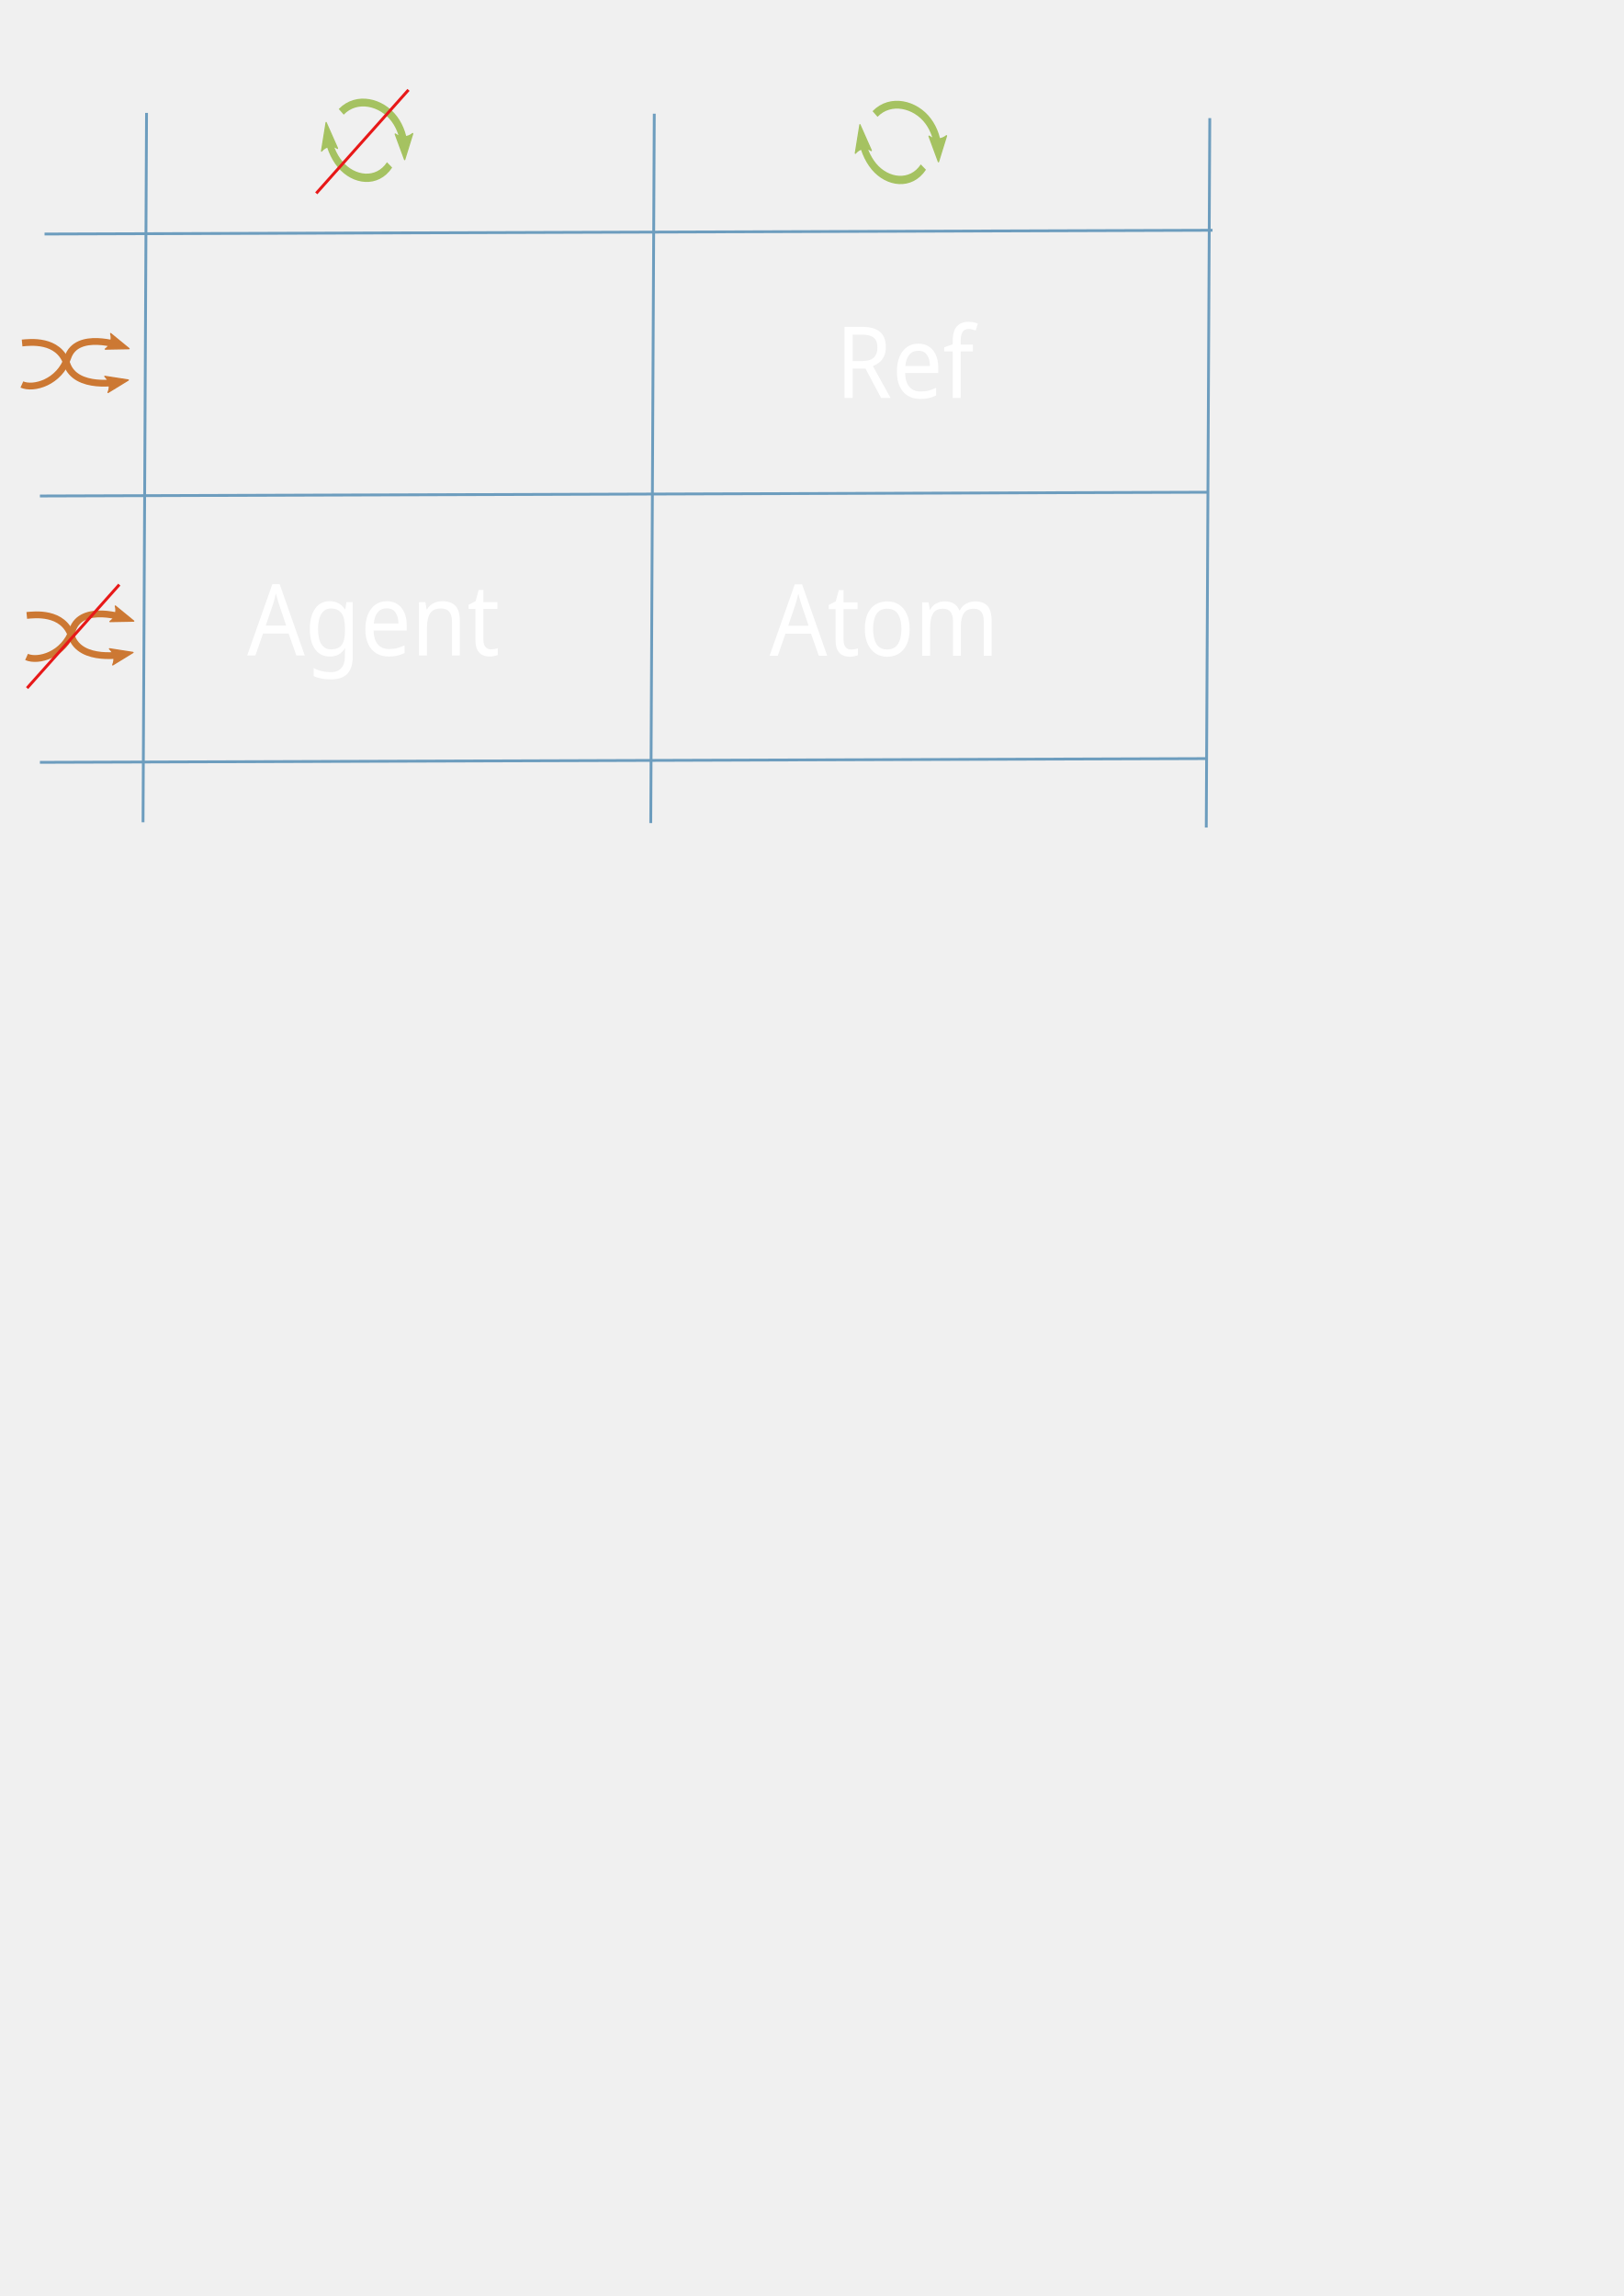
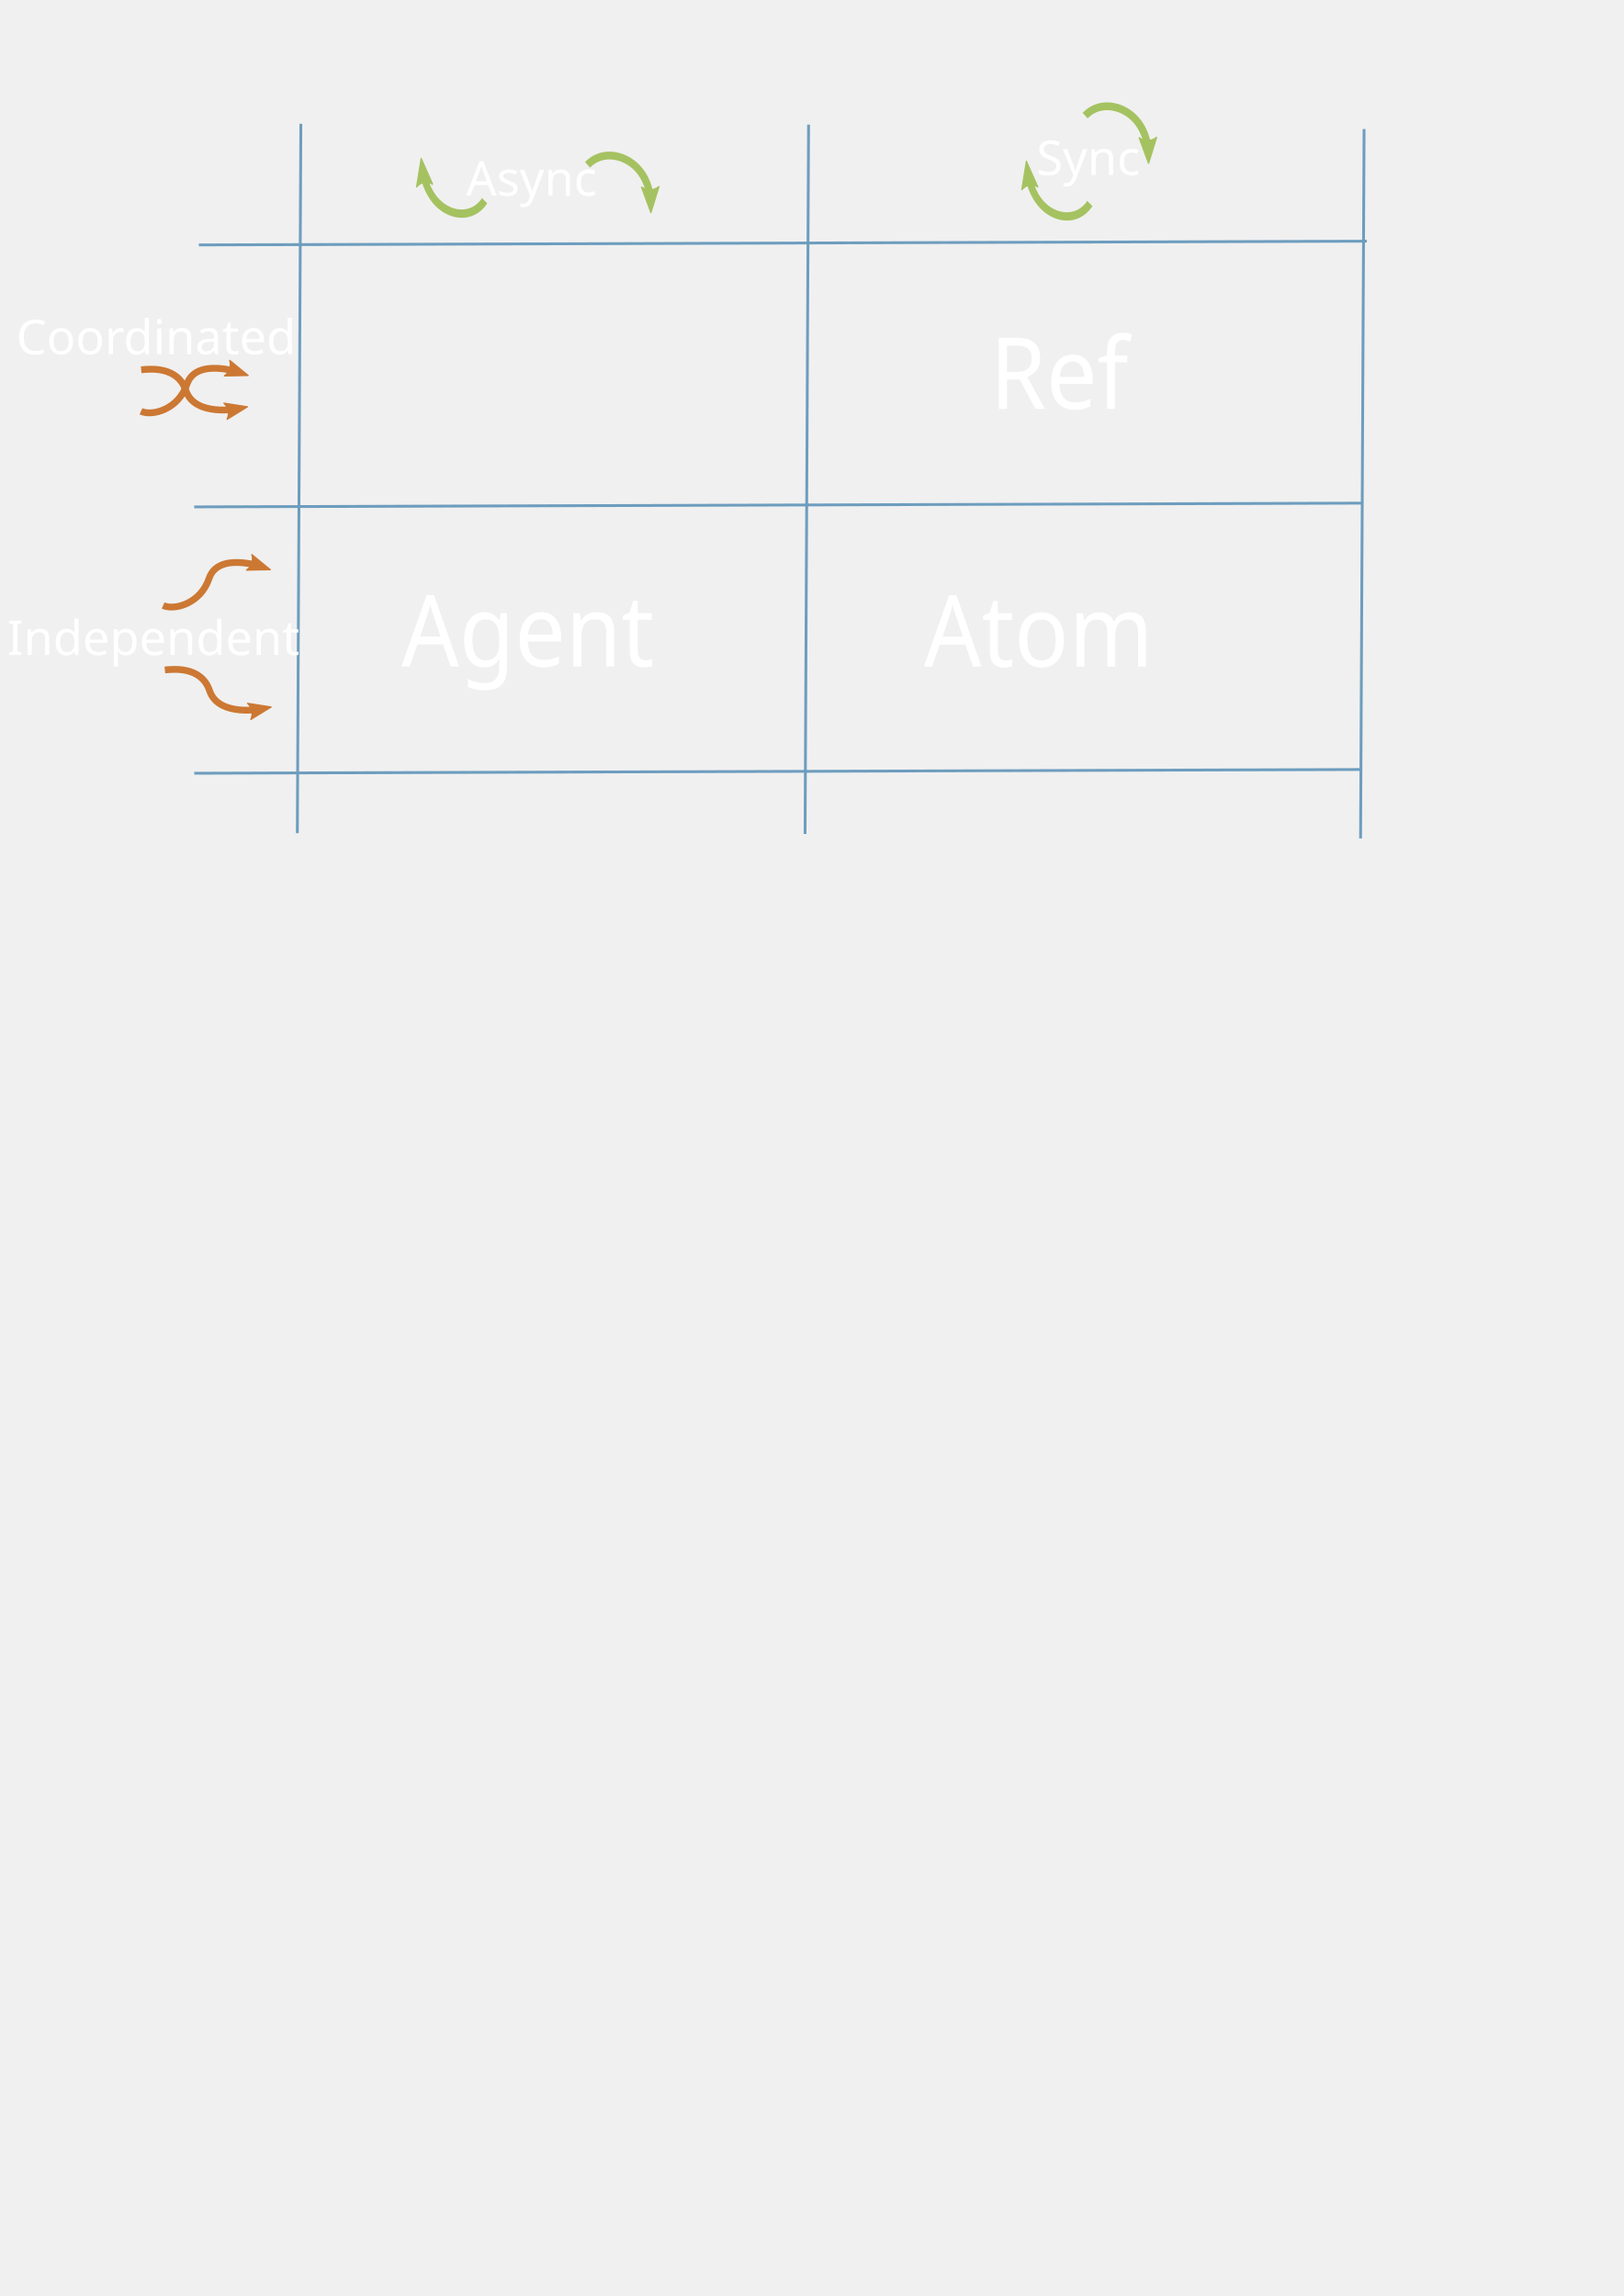
<svg xmlns="http://www.w3.org/2000/svg" version="1.1" id="svg7853" height="1052.362" width="744.094">
  <defs id="defs7855">
    <marker style="overflow:visible;" id="Arrow2Send" refX="0.0" refY="0.0" orient="auto">
      <path transform="scale(0.3) rotate(180) translate(-2.3,0)" d="M 8.719,4.034 L -2.207,0.016 L 8.719,-4.002 C 6.973,-1.63 6.983,1.616 8.719,4.034 z " style="font-size:12.0;fill-rule:evenodd;stroke-width:0.625;stroke-linejoin:round;" id="path6623" />
    </marker>
    <marker style="overflow:visible;" id="Arrow1Lend" refX="0.0" refY="0.0" orient="auto">
      <path transform="scale(0.8) rotate(180) translate(12.5,0)" style="fill-rule:evenodd;stroke:#000000;stroke-width:1.0pt;marker-start:none;" d="M 0.0,0.0 L 5.0,-5.0 L -12.5,0.0 L 5.0,5.0 L 0.0,0.0 z " id="path6593" />
    </marker>
    <marker style="overflow:visible" id="Arrow2Send-8" refX="0" refY="0" orient="auto">
      <path transform="matrix(-0.3,0,0,-0.3,0.69,0)" d="M 8.719,4.034 -2.207,0.016 8.719,-4.002 c -1.745,2.372 -1.735,5.617 -6e-7,8.035 z" style="font-size:12px;fill-rule:evenodd;stroke-width:0.625;stroke-linejoin:round" id="path6623-1" />
    </marker>
    <marker style="overflow:visible;" id="Arrow2SendG" refX="0.0" refY="0.0" orient="auto">
      <path transform="scale(0.3) rotate(180) translate(-2.3,0)" d="M 8.719,4.034 L -2.207,0.016 L 8.719,-4.002 C 6.973,-1.63 6.983,1.616 8.719,4.034 z " style="stroke-linejoin:round;font-size:12.0;fill-rule:evenodd;stroke:#e6e1dc;stroke-width:0.625;fill:#e6e1dc" id="path9451" />
    </marker>
    <marker style="overflow:visible;" id="Arrow2SendR" refX="0.0" refY="0.0" orient="auto">
      <path transform="scale(0.3) rotate(180) translate(-2.3,0)" d="M 8.719,4.034 L -2.207,0.016 L 8.719,-4.002 C 6.973,-1.63 6.983,1.616 8.719,4.034 z " style="stroke-linejoin:round;font-size:12.0;fill-rule:evenodd;stroke:#e6e1dc;stroke-width:0.625;fill:#e6e1dc" id="path9454" />
    </marker>
    <marker style="overflow:visible;" id="Arrow2SendGK" refX="0.0" refY="0.0" orient="auto">
      <path transform="scale(0.3) rotate(180) translate(-2.3,0)" d="M 8.719,4.034 L -2.207,0.016 L 8.719,-4.002 C 6.973,-1.63 6.983,1.616 8.719,4.034 z " style="stroke-linejoin:round;font-size:12.0;fill-rule:evenodd;stroke:#da4939;stroke-width:0.625;fill:#da4939" id="path9537" />
    </marker>
    <marker style="overflow:visible;" id="Arrow2SendRT" refX="0.0" refY="0.0" orient="auto">
      <path transform="scale(0.3) rotate(180) translate(-2.3,0)" d="M 8.719,4.034 L -2.207,0.016 L 8.719,-4.002 C 6.973,-1.63 6.983,1.616 8.719,4.034 z " style="stroke-linejoin:round;font-size:12.0;fill-rule:evenodd;stroke:#da4939;stroke-width:0.625;fill:#da4939" id="path9540" />
    </marker>
    <marker style="overflow:visible;" id="Arrow2SendGKv" refX="0.0" refY="0.0" orient="auto">
      <path transform="scale(0.3) rotate(180) translate(-2.3,0)" d="M 8.719,4.034 L -2.207,0.016 L 8.719,-4.002 C 6.973,-1.63 6.983,1.616 8.719,4.034 z " style="stroke-linejoin:round;font-size:12.0;fill-rule:evenodd;stroke:#a5c261;stroke-width:0.625;fill:#a5c261" id="path9599" />
    </marker>
    <marker style="overflow:visible;" id="Arrow2SendRTg" refX="0.0" refY="0.0" orient="auto">
      <path transform="scale(0.3) rotate(180) translate(-2.3,0)" d="M 8.719,4.034 L -2.207,0.016 L 8.719,-4.002 C 6.973,-1.63 6.983,1.616 8.719,4.034 z " style="stroke-linejoin:round;font-size:12.0;fill-rule:evenodd;stroke:#a5c261;stroke-width:0.625;fill:#a5c261" id="path9602" />
    </marker>
    <marker style="overflow:visible" id="Arrow2SendGKv-9" refX="0" refY="0" orient="auto">
      <path transform="matrix(-0.3,0,0,-0.3,0.69,0)" d="M 8.719,4.034 -2.207,0.016 8.719,-4.002 c -1.745,2.372 -1.735,5.617 -6e-7,8.035 z" style="font-size:12px;fill:#a5c261;fill-rule:evenodd;stroke:#a5c261;stroke-width:0.625;stroke-linejoin:round" id="path9599-5" />
    </marker>
    <marker style="overflow:visible" id="Arrow2SendRTg-2" refX="0" refY="0" orient="auto">
      <path transform="matrix(-0.3,0,0,-0.3,0.69,0)" d="M 8.719,4.034 -2.207,0.016 8.719,-4.002 c -1.745,2.372 -1.735,5.617 -6e-7,8.035 z" style="font-size:12px;fill:#a5c261;fill-rule:evenodd;stroke:#a5c261;stroke-width:0.625;stroke-linejoin:round" id="path9602-8" />
    </marker>
    <marker style="overflow:visible" id="Arrow2SendGKv-7" refX="0" refY="0" orient="auto">
      <path transform="matrix(-0.3,0,0,-0.3,0.69,0)" d="M 8.719,4.034 -2.207,0.016 8.719,-4.002 c -1.745,2.372 -1.735,5.617 -6e-7,8.035 z" style="font-size:12px;fill:#a5c261;fill-rule:evenodd;stroke:#a5c261;stroke-width:0.625;stroke-linejoin:round" id="path9599-2" />
    </marker>
    <marker style="overflow:visible" id="Arrow2SendRTg-8" refX="0" refY="0" orient="auto">
      <path transform="matrix(-0.3,0,0,-0.3,0.69,0)" d="M 8.719,4.034 -2.207,0.016 8.719,-4.002 c -1.745,2.372 -1.735,5.617 -6e-7,8.035 z" style="font-size:12px;fill:#a5c261;fill-rule:evenodd;stroke:#a5c261;stroke-width:0.625;stroke-linejoin:round" id="path9602-4" />
    </marker>
    <marker style="overflow:visible" id="Arrow2Send-8-8" refX="0" refY="0" orient="auto">
      <path transform="matrix(-0.3,0,0,-0.3,0.69,0)" d="M 8.719,4.034 -2.207,0.016 8.719,-4.002 c -1.745,2.372 -1.735,5.617 -6e-7,8.035 z" style="font-size:12px;fill-rule:evenodd;stroke-width:0.625;stroke-linejoin:round" id="path6623-1-6" />
    </marker>
    <marker style="overflow:visible" id="Arrow2SendRTg-0" refX="0" refY="0" orient="auto">
      <path transform="matrix(-0.3,0,0,-0.3,0.69,0)" d="M 8.719,4.034 -2.207,0.016 8.719,-4.002 c -1.745,2.372 -1.735,5.617 -6e-7,8.035 z" style="font-size:12px;fill:#a5c261;fill-rule:evenodd;stroke:#a5c261;stroke-width:0.625;stroke-linejoin:round" id="path9602-3" />
    </marker>
    <marker style="overflow:visible" id="Arrow2SendGKv-3" refX="0" refY="0" orient="auto">
      <path transform="matrix(-0.3,0,0,-0.3,0.69,0)" d="M 8.719,4.034 -2.207,0.016 8.719,-4.002 c -1.745,2.372 -1.735,5.617 -6e-7,8.035 z" style="font-size:12px;fill:#a5c261;fill-rule:evenodd;stroke:#a5c261;stroke-width:0.625;stroke-linejoin:round" id="path9599-3" />
    </marker>
    <marker style="overflow:visible" id="Arrow2Send-8-82" refX="0" refY="0" orient="auto">
      <path transform="matrix(-0.3,0,0,-0.3,0.69,0)" d="M 8.719,4.034 -2.207,0.016 8.719,-4.002 c -1.745,2.372 -1.735,5.617 -6e-7,8.035 z" style="font-size:12px;fill-rule:evenodd;stroke-width:0.625;stroke-linejoin:round" id="path6623-1-4" />
    </marker>
    <marker style="overflow:visible" id="marker10050" refX="0" refY="0" orient="auto">
      <path transform="matrix(-0.3,0,0,-0.3,0.69,0)" d="M 8.719,4.034 -2.207,0.016 8.719,-4.002 c -1.745,2.372 -1.735,5.617 -6e-7,8.035 z" style="font-size:12px;fill-rule:evenodd;stroke-width:0.625;stroke-linejoin:round" id="path10052" />
    </marker>
    <marker style="overflow:visible" id="Arrow2Send-8A" refX="0" refY="0" orient="auto">
      <path transform="matrix(-0.3,0,0,-0.3,0.69,0)" d="M 8.719,4.034 -2.207,0.016 8.719,-4.002 c -1.745,2.372 -1.735,5.617 -6e-7,8.035 z" style="stroke-linejoin:round;font-size:12px;fill-rule:evenodd;stroke:#cc7833;stroke-width:0.625;fill:#cc7833" id="path10311" />
    </marker>
    <marker style="overflow:visible" id="Arrow2Send-8Y" refX="0" refY="0" orient="auto">
      <path transform="matrix(-0.3,0,0,-0.3,0.69,0)" d="M 8.719,4.034 -2.207,0.016 8.719,-4.002 c -1.745,2.372 -1.735,5.617 -6e-7,8.035 z" style="stroke-linejoin:round;font-size:12px;fill-rule:evenodd;stroke:#cc7833;stroke-width:0.625;fill:#cc7833" id="path10460" />
    </marker>
    <marker style="overflow:visible" id="Arrow2Send-8Y-8" refX="0" refY="0" orient="auto">
      <path transform="matrix(-0.3,0,0,-0.3,0.69,0)" d="M 8.719,4.034 -2.207,0.016 8.719,-4.002 c -1.745,2.372 -1.735,5.617 -6e-7,8.035 z" style="font-size:12px;fill:#cc7833;fill-rule:evenodd;stroke:#cc7833;stroke-width:0.625;stroke-linejoin:round" id="path10460-0" />
    </marker>
    <marker style="overflow:visible" id="Arrow2Send-8A-1" refX="0" refY="0" orient="auto">
      <path transform="matrix(-0.3,0,0,-0.3,0.69,0)" d="M 8.719,4.034 -2.207,0.016 8.719,-4.002 c -1.745,2.372 -1.735,5.617 -6e-7,8.035 z" style="font-size:12px;fill:#cc7833;fill-rule:evenodd;stroke:#cc7833;stroke-width:0.625;stroke-linejoin:round" id="path10311-8" />
    </marker>
  </defs>
  <g id="layer1">
-     <path style="fill:none;stroke:#cc7833;stroke-width:3.12;stroke-linecap:butt;stroke-linejoin:miter;stroke-miterlimit:4;stroke-opacity:1;stroke-dasharray:none;marker-end:url(#Arrow2Send-8A)" d="m 12.167,301.099 c 5.265,2.365 17.202,-0.884 21.075,-12.402 4.136,-12.301 24.058,-5.386 24.058,-5.386" id="path9754-1" />
-     <path style="fill:none;fill-opacity:1;stroke:#cc7833;stroke-width:3.12;stroke-linecap:butt;stroke-linejoin:miter;stroke-miterlimit:4;stroke-opacity:1;stroke-dasharray:none;marker-end:url(#Arrow2Send-8Y)" d="m 12.27,282.08 c 3.4,-0.318 16.616,-2.012 20.488,9.507 4.136,12.301 24.058,8.311 24.058,8.311" id="path9754-3-5" />
-     <g id="g9994-4" transform="matrix(1.077459,0,0,1.062564,-172.5585,19.0794)">
-       <path style="fill:none;stroke:#a5c261;stroke-width:3.7;stroke-linecap:butt;stroke-linejoin:miter;stroke-miterlimit:4;stroke-opacity:1;stroke-dasharray:none;marker-start:none;marker-end:url(#Arrow2SendRTg)" id="path7984-5" d="m 263.156,108.016 c 9.447,-5.602 21.259,0.043 25.759,9.297 2.255,4.638 2.824,9.983 1.795,15.022" transform="matrix(0.8072501,-0.2031365,0.1890182,0.8881045,72.43554,-12.18557)" />
-       <path style="fill:none;stroke:#a5c261;stroke-width:1px;stroke-linecap:butt;stroke-linejoin:miter;stroke-opacity:1" id="path9042-8" d="m 261.052,145.542 c 1.712,1.332 1.527,3.91 0.151,5.406 -0.69,0.749 -1.631,1.24 -2.631,1.415" transform="matrix(1.7288365e-4,0,0,1.8848437e-4,321.2206,28.27699)" />
-       <path style="fill:none;stroke:#a5c261;stroke-width:3.7;stroke-linecap:butt;stroke-linejoin:miter;stroke-miterlimit:4;stroke-opacity:1;stroke-dasharray:none;marker-start:none;marker-end:url(#Arrow2SendGKv)" id="path7984-4-3" d="m 263.156,108.016 c 9.447,-5.602 21.259,0.043 25.759,9.297 2.255,4.638 2.824,9.983 1.795,15.022" transform="matrix(-0.7203207,0.319694,-0.2685692,-0.9143349,544.4143,67.8092)" />
+     <path style="fill:none;stroke:#6d9dbe;stroke-width:1.292px;stroke-linecap:butt;stroke-linejoin:miter;stroke-opacity:1;display:inline" d="M 91.131,112.264 626.38,110.542" id="path3157-0" />
+     <path style="fill:none;stroke:#6d9dbe;stroke-width:1.292px;stroke-linecap:butt;stroke-linejoin:miter;stroke-opacity:1;display:inline" d="M 137.873,56.74 136.263,381.884" id="path3157-0-3" />
+     <path style="fill:none;stroke:#6d9dbe;stroke-width:1.292px;stroke-linecap:butt;stroke-linejoin:miter;stroke-opacity:1;display:inline" d="M 89.005,232.335 624.254,230.613" id="path3157-0-6" />
+     <path style="fill:none;stroke:#6d9dbe;stroke-width:1.292px;stroke-linecap:butt;stroke-linejoin:miter;stroke-opacity:1;display:inline" d="M 89.005,354.421 624.254,352.698" id="path3157-0-6-8" />
+     <path style="fill:none;stroke:#6d9dbe;stroke-width:1.292px;stroke-linecap:butt;stroke-linejoin:miter;stroke-opacity:1;display:inline" d="M 370.549,57.11 368.939,382.255" id="path3157-0-3-1" />
+     <path style="fill:none;stroke:#6d9dbe;stroke-width:1.292px;stroke-linecap:butt;stroke-linejoin:miter;stroke-opacity:1;display:inline" d="M 625.12,59.145 623.511,384.29" id="path3157-0-3-1-8" />
+     <path transform="matrix(0.8697788,-0.2158456,0.2036593,0.9436683,246.4018,7.838089)" d="m 263.156,108.016 c 9.447,-5.602 21.259,0.043 25.759,9.297 2.255,4.638 2.824,9.983 1.795,15.022" id="path7984" style="fill:none;stroke:#a5c261;stroke-width:3.7;stroke-linecap:butt;stroke-linejoin:miter;stroke-miterlimit:4;stroke-opacity:1;stroke-dasharray:none;marker-start:none;marker-end:url(#Arrow2SendRTg)" />
+     <path transform="matrix(1.8627501e-4,0,0,2.002768e-4,502.4574,60.83217)" d="m 261.052,145.542 c 1.712,1.332 1.527,3.91 0.151,5.406 -0.69,0.749 -1.631,1.24 -2.631,1.415" id="path9042" style="fill:none;stroke:#a5c261;stroke-width:1px;stroke-linecap:butt;stroke-linejoin:miter;stroke-opacity:1" />
+     <path transform="matrix(-0.7761158,0.3396954,-0.2893723,-0.9715399,734.9394,108.8377)" d="m 263.156,108.016 c 9.447,-5.602 21.259,0.043 25.759,9.297 2.255,4.638 2.824,9.983 1.795,15.022" id="path7984-4" style="fill:none;stroke:#a5c261;stroke-width:3.7;stroke-linecap:butt;stroke-linejoin:miter;stroke-miterlimit:4;stroke-opacity:1;stroke-dasharray:none;marker-start:none;marker-end:url(#Arrow2SendGKv)" />
+     <rect style="fill:#f00000;fill-opacity:0;fill-rule:nonzero;stroke:#000000;stroke-width:8.387;stroke-linejoin:miter;stroke-miterlimit:4;stroke-opacity:0;stroke-dasharray:none;stroke-dashoffset:0" id="rect9685" width="590.098" height="386.145" x="76.38" y="13.575" ry="30.757" />
+     <path transform="matrix(0.8697788,-0.2158456,0.2036593,0.9436683,18.34499,30.41717)" d="m 263.156,108.016 c 9.447,-5.602 21.259,0.043 25.759,9.297 2.255,4.638 2.824,9.983 1.795,15.022" id="path7984-5" style="fill:none;stroke:#a5c261;stroke-width:3.7;stroke-linecap:butt;stroke-linejoin:miter;stroke-miterlimit:4;stroke-opacity:1;stroke-dasharray:none;marker-start:none;marker-end:url(#Arrow2SendRTg)" />
+     <path transform="matrix(1.8627501e-4,0,0,2.002768e-4,319.2577,31.98268)" d="m 261.052,145.542 c 1.712,1.332 1.527,3.91 0.151,5.406 -0.69,0.749 -1.631,1.24 -2.631,1.415" id="path9042-8" style="fill:none;stroke:#a5c261;stroke-width:1px;stroke-linecap:butt;stroke-linejoin:miter;stroke-opacity:1" />
+     <path transform="matrix(-0.7761158,0.3396954,-0.2893723,-0.9715399,457.5969,107.5596)" d="m 263.156,108.016 c 9.447,-5.602 21.259,0.043 25.759,9.297 2.255,4.638 2.824,9.983 1.795,15.022" id="path7984-4-3" style="fill:none;stroke:#a5c261;stroke-width:3.7;stroke-linecap:butt;stroke-linejoin:miter;stroke-miterlimit:4;stroke-opacity:1;stroke-dasharray:none;marker-start:none;marker-end:url(#Arrow2SendGKv)" />
+     <path transform="matrix(2.5679726e-4,0,0,2.7309302e-4,325.0808,31.35764)" d="m 261.052,145.542 c 1.712,1.332 1.527,3.91 0.151,5.406 -0.69,0.749 -1.631,1.24 -2.631,1.415" id="path9042-2" style="fill:none;stroke:#a5c261;stroke-width:1px;stroke-linecap:butt;stroke-linejoin:miter;stroke-opacity:1" />
+     <path transform="matrix(2.2358005e-4,0,0,2.6875385e-4,326.6549,31.01968)" d="m 261.052,145.542 c 1.712,1.332 1.527,3.91 0.151,5.406 -0.69,0.749 -1.631,1.24 -2.631,1.415" id="path9042-0" style="fill:none;stroke:#a5c261;stroke-width:1px;stroke-linecap:butt;stroke-linejoin:miter;stroke-opacity:1" />
+     <text xml:space="preserve" style="font-size:43.454px;font-style:normal;font-variant:normal;font-weight:normal;font-stretch:normal;line-height:131%;letter-spacing:0px;word-spacing:0px;fill:#000000;fill-opacity:1;stroke:none;font-family:Ubuntu;-inkscape-font-specification:Ubuntu" x="476.425" y="178.477" id="text9731" transform="scale(0.9523573,1.050026)">
+       <tspan id="tspan9733" x="476.425" y="178.477" style="fill:#ffffff;fill-opacity:1">Ref</tspan>
+     </text>
+     <text xml:space="preserve" style="font-size:43.454px;font-style:normal;font-variant:normal;font-weight:normal;font-stretch:normal;line-height:131%;letter-spacing:0px;word-spacing:0px;fill:#000000;fill-opacity:1;stroke:none;font-family:Ubuntu;-inkscape-font-specification:Ubuntu" x="444.571" y="290.992" id="text9735" transform="scale(0.9523573,1.050026)">
+       <tspan id="tspan9737" x="444.571" y="290.992" style="fill:#ffffff;fill-opacity:1">Atom</tspan>
+     </text>
+     <text xml:space="preserve" style="font-size:43.454px;font-style:normal;font-variant:normal;font-weight:normal;font-stretch:normal;line-height:131%;letter-spacing:0px;word-spacing:0px;fill:#000000;fill-opacity:1;stroke:none;font-family:Ubuntu;-inkscape-font-specification:Ubuntu" x="193.186" y="290.902" id="text9739" transform="scale(0.9523573,1.050026)">
+       <tspan id="tspan9741" x="193.186" y="290.902" style="fill:#ffffff;fill-opacity:1;stroke:none">Agent</tspan>
+     </text>
+     <g id="g8217" transform="translate(-36.85714,-32)">
+       <g transform="translate(27.85714,-32.85714)" id="g8148">
+         <path style="fill:none;stroke:#cc7833;stroke-width:3.12;stroke-linecap:butt;stroke-linejoin:miter;stroke-miterlimit:4;stroke-opacity:1;stroke-dasharray:none;marker-end:url(#Arrow2Send-8A)" d="m 73.596,253.37 c 5.265,2.365 17.202,-0.884 21.075,-12.402 4.136,-12.301 24.058,-5.386 24.058,-5.386" id="path9754" />
+       </g>
+       <g id="g8214">
+         <path style="fill:none;stroke:#cc7833;stroke-width:3.12;stroke-linecap:butt;stroke-linejoin:miter;stroke-miterlimit:4;stroke-opacity:1;stroke-dasharray:none;marker-end:url(#Arrow2Send-8Y)" d="m 101.556,201.495 c 3.4,-0.318 16.616,-2.012 20.488,9.507 4.136,12.301 24.058,8.311 24.058,8.311" id="path9754-3" />
+       </g>
    </g>
-     <path style="fill:none;stroke:#6d9dbe;stroke-width:1.292px;stroke-linecap:butt;stroke-linejoin:miter;stroke-opacity:1;display:inline" d="M 20.417,107.264 555.666,105.542" id="path3157-0" />
-     <path style="fill:none;stroke:#6d9dbe;stroke-width:1.292px;stroke-linecap:butt;stroke-linejoin:miter;stroke-opacity:1;display:inline" d="M 67.158,51.74 65.549,376.884" id="path3157-0-3" />
-     <path style="fill:none;stroke:#6d9dbe;stroke-width:1.292px;stroke-linecap:butt;stroke-linejoin:miter;stroke-opacity:1;display:inline" d="M 18.291,227.335 553.54,225.613" id="path3157-0-6" />
-     <path style="fill:none;stroke:#6d9dbe;stroke-width:1.292px;stroke-linecap:butt;stroke-linejoin:miter;stroke-opacity:1;display:inline" d="M 18.291,349.421 553.54,347.698" id="path3157-0-6-8" />
-     <path style="fill:none;stroke:#6d9dbe;stroke-width:1.292px;stroke-linecap:butt;stroke-linejoin:miter;stroke-opacity:1;display:inline" d="M 299.835,52.11 298.225,377.255" id="path3157-0-3-1" />
-     <path style="fill:none;stroke:#6d9dbe;stroke-width:1.292px;stroke-linecap:butt;stroke-linejoin:miter;stroke-opacity:1;display:inline" d="M 554.406,54.145 552.796,379.29" id="path3157-0-3-1-8" />
-     <g id="g9994" transform="matrix(1.077459,0,0,1.062564,72.0698,20.07175)">
-       <path style="fill:none;stroke:#a5c261;stroke-width:3.7;stroke-linecap:butt;stroke-linejoin:miter;stroke-miterlimit:4;stroke-opacity:1;stroke-dasharray:none;marker-start:none;marker-end:url(#Arrow2SendRTg)" id="path7984" d="m 263.156,108.016 c 9.447,-5.602 21.259,0.043 25.759,9.297 2.255,4.638 2.824,9.983 1.795,15.022" transform="matrix(0.8072501,-0.2031365,0.1890182,0.8881045,72.43554,-12.18557)" />
-       <path style="fill:none;stroke:#a5c261;stroke-width:1px;stroke-linecap:butt;stroke-linejoin:miter;stroke-opacity:1" id="path9042" d="m 261.052,145.542 c 1.712,1.332 1.527,3.91 0.151,5.406 -0.69,0.749 -1.631,1.24 -2.631,1.415" transform="matrix(1.7288365e-4,0,0,1.8848437e-4,321.2206,28.27699)" />
-       <path style="fill:none;stroke:#a5c261;stroke-width:3.7;stroke-linecap:butt;stroke-linejoin:miter;stroke-miterlimit:4;stroke-opacity:1;stroke-dasharray:none;marker-start:none;marker-end:url(#Arrow2SendGKv)" id="path7984-4" d="m 263.156,108.016 c 9.447,-5.602 21.259,0.043 25.759,9.297 2.255,4.638 2.824,9.983 1.795,15.022" transform="matrix(-0.7203207,0.319694,-0.2685692,-0.9143349,544.4143,67.8092)" />
-     </g>
-     <path transform="matrix(2.5679726e-4,0,0,2.7309302e-4,175.0808,40.64335)" d="m 261.052,145.542 c 1.712,1.332 1.527,3.91 0.151,5.406 -0.69,0.749 -1.631,1.24 -2.631,1.415" id="path9042-2" style="fill:none;stroke:#a5c261;stroke-width:1px;stroke-linecap:butt;stroke-linejoin:miter;stroke-opacity:1" />
-     <path style="fill:#cc0000;stroke:#e71818;stroke-width:1.335px;stroke-linecap:butt;stroke-linejoin:miter;stroke-opacity:1" d="M 144.928,88.607 C 187.202,41.198 187.202,41.198 187.202,41.198" id="path9683" />
-     <rect style="fill:#f00000;fill-opacity:0;fill-rule:nonzero;stroke:#000000;stroke-width:8.387;stroke-linejoin:miter;stroke-miterlimit:4;stroke-opacity:0;stroke-dasharray:none;stroke-dashoffset:0" id="rect9685" width="590.098" height="386.145" x="5.665" y="8.575" ry="30.757" />
-     <path transform="matrix(2.2358005e-4,0,0,2.6875385e-4,176.6549,40.3054)" d="m 261.052,145.542 c 1.712,1.332 1.527,3.91 0.151,5.406 -0.69,0.749 -1.631,1.24 -2.631,1.415" id="path9042-0" style="fill:none;stroke:#a5c261;stroke-width:1px;stroke-linecap:butt;stroke-linejoin:miter;stroke-opacity:1" />
-     <text xml:space="preserve" style="font-size:43.454px;font-style:normal;font-variant:normal;font-weight:normal;font-stretch:normal;line-height:131%;letter-spacing:0px;word-spacing:0px;fill:#000000;fill-opacity:1;stroke:none;font-family:Ubuntu;-inkscape-font-specification:Ubuntu" x="402.173" y="173.715" id="text9731" transform="scale(0.9523572,1.050026)">
-       <tspan id="tspan9733" x="402.173" y="173.715" style="fill:#ffffff;fill-opacity:1">Ref</tspan>
+     <path style="fill:none;stroke:#cc7833;stroke-width:3.12;stroke-linecap:butt;stroke-linejoin:miter;stroke-miterlimit:4;stroke-opacity:1;stroke-dasharray:none;marker-end:url(#Arrow2Send-8A)" d="m 74.738,277.527 c 5.265,2.365 17.202,-0.884 21.075,-12.402 4.136,-12.301 24.058,-5.386 24.058,-5.386" id="path9754-1" />
+     <path style="fill:none;stroke:#cc7833;stroke-width:3.12;stroke-linecap:butt;stroke-linejoin:miter;stroke-miterlimit:4;stroke-opacity:1;stroke-dasharray:none;marker-end:url(#Arrow2Send-8Y)" d="m 75.556,307.08 c 3.4,-0.318 16.616,-2.012 20.488,9.507 4.136,12.301 24.058,8.311 24.058,8.311" id="path9754-3-5" />
+     <text xml:space="preserve" style="font-size:32px;font-style:normal;font-variant:normal;font-weight:normal;font-stretch:normal;line-height:131%;letter-spacing:0px;word-spacing:0px;fill:#000000;fill-opacity:1;stroke:none;font-family:Ubuntu;-inkscape-font-specification:Ubuntu" x="475" y="80.219" id="text8171">
+       <tspan id="tspan8173" x="475" y="80.219" style="font-size:22px;fill:#ffffff;fill-opacity:1">Sync</tspan>
    </text>
-     <text xml:space="preserve" style="font-size:43.454px;font-style:normal;font-variant:normal;font-weight:normal;font-stretch:normal;line-height:131%;letter-spacing:0px;word-spacing:0px;fill:#000000;fill-opacity:1;stroke:none;font-family:Ubuntu;-inkscape-font-specification:Ubuntu" x="370.319" y="286.23" id="text9735" transform="scale(0.9523572,1.050026)">
-       <tspan id="tspan9737" x="370.319" y="286.23" style="fill:#ffffff;fill-opacity:1">Atom</tspan>
+     <text xml:space="preserve" style="font-size:32px;font-style:normal;font-variant:normal;font-weight:normal;font-stretch:normal;line-height:131%;letter-spacing:0px;word-spacing:0px;fill:#000000;fill-opacity:1;stroke:none;font-family:Ubuntu;-inkscape-font-specification:Ubuntu" x="213.584" y="89.698" id="text8171-8">
+       <tspan id="tspan8173-3" x="213.584" y="89.698" style="font-size:22px;fill:#ffffff;fill-opacity:1">Async</tspan>
    </text>
-     <text xml:space="preserve" style="font-size:43.454px;font-style:normal;font-variant:normal;font-weight:normal;font-stretch:normal;line-height:131%;letter-spacing:0px;word-spacing:0px;fill:#000000;fill-opacity:1;stroke:none;font-family:Ubuntu;-inkscape-font-specification:Ubuntu" x="118.934" y="286.141" id="text9739" transform="scale(0.9523572,1.050026)">
-       <tspan id="tspan9741" x="118.934" y="286.141" style="fill:#ffffff;fill-opacity:1;stroke:none">Agent</tspan>
+     <text xml:space="preserve" style="font-size:32px;font-style:normal;font-variant:normal;font-weight:normal;font-stretch:normal;line-height:131%;letter-spacing:0px;word-spacing:0px;fill:#000000;fill-opacity:1;stroke:none;font-family:Ubuntu;-inkscape-font-specification:Ubuntu" x="7.429" y="162.362" id="text8206">
+       <tspan id="tspan8208" x="7.429" y="162.362" style="font-size:22px;fill:#ffffff;fill-opacity:1">Coordinated</tspan>
    </text>
-     <path style="fill:none;stroke:#cc7833;stroke-width:3.12;stroke-linecap:butt;stroke-linejoin:miter;stroke-miterlimit:4;stroke-opacity:1;stroke-dasharray:none;marker-end:url(#Arrow2Send-8A)" d="m 10.024,176.227 c 5.265,2.365 17.202,-0.884 21.075,-12.402 4.136,-12.301 24.058,-5.386 24.058,-5.386" id="path9754" />
-     <path style="fill:none;fill-opacity:1;stroke:#cc7833;stroke-width:3.12;stroke-linecap:butt;stroke-linejoin:miter;stroke-miterlimit:4;stroke-opacity:1;stroke-dasharray:none;marker-end:url(#Arrow2Send-8Y)" d="m 10.127,157.209 c 3.4,-0.318 16.616,-2.012 20.488,9.507 4.136,12.301 24.058,8.311 24.058,8.311" id="path9754-3" />
-     <path style="fill:#cc0000;stroke:#e71818;stroke-width:1.335px;stroke-linecap:butt;stroke-linejoin:miter;stroke-opacity:1" d="M 12.403,315.375 C 54.677,267.966 54.677,267.966 54.677,267.966" id="path9683-1" />
+     <text xml:space="preserve" style="font-size:32px;font-style:normal;font-variant:normal;font-weight:normal;font-stretch:normal;line-height:131%;letter-spacing:0px;word-spacing:0px;fill:#000000;fill-opacity:1;stroke:none;font-family:Ubuntu;-inkscape-font-specification:Ubuntu" x="3.286" y="300.219" id="text8210">
+       <tspan id="tspan8212" x="3.286" y="300.219" style="font-size:22px;fill:#ffffff;fill-opacity:1">Independent</tspan>
+     </text>
  </g>
</svg>
